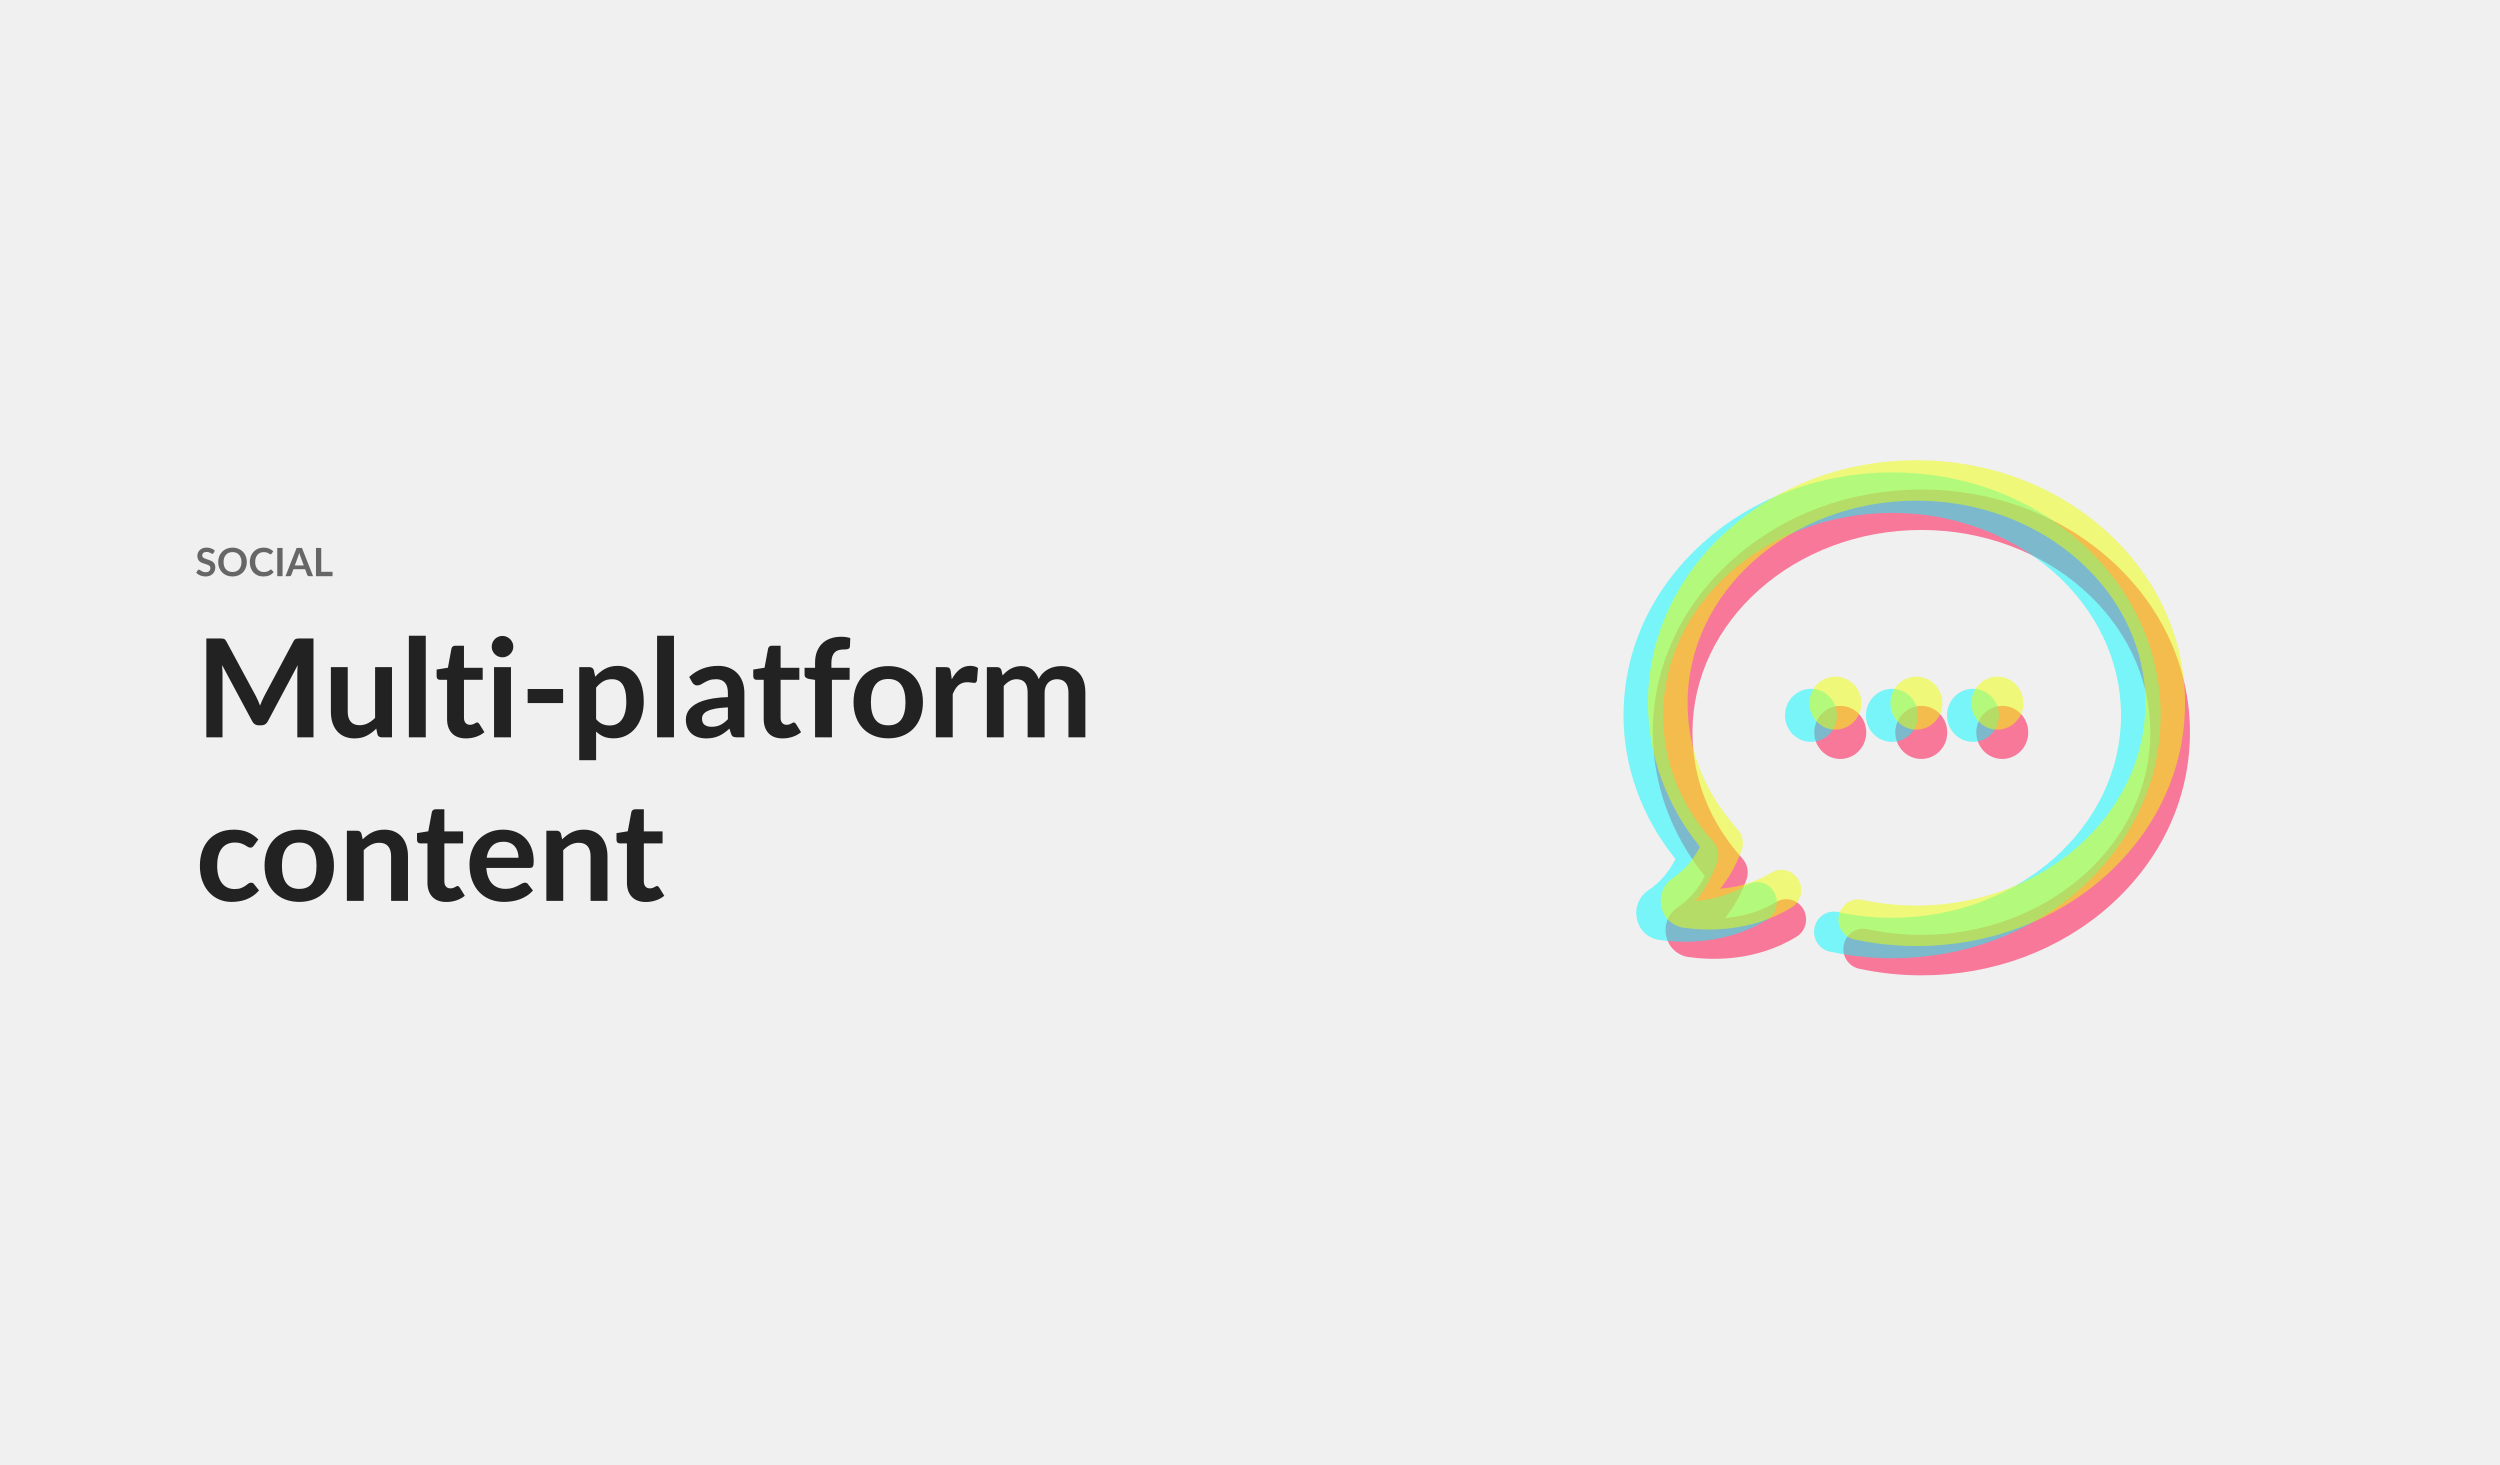
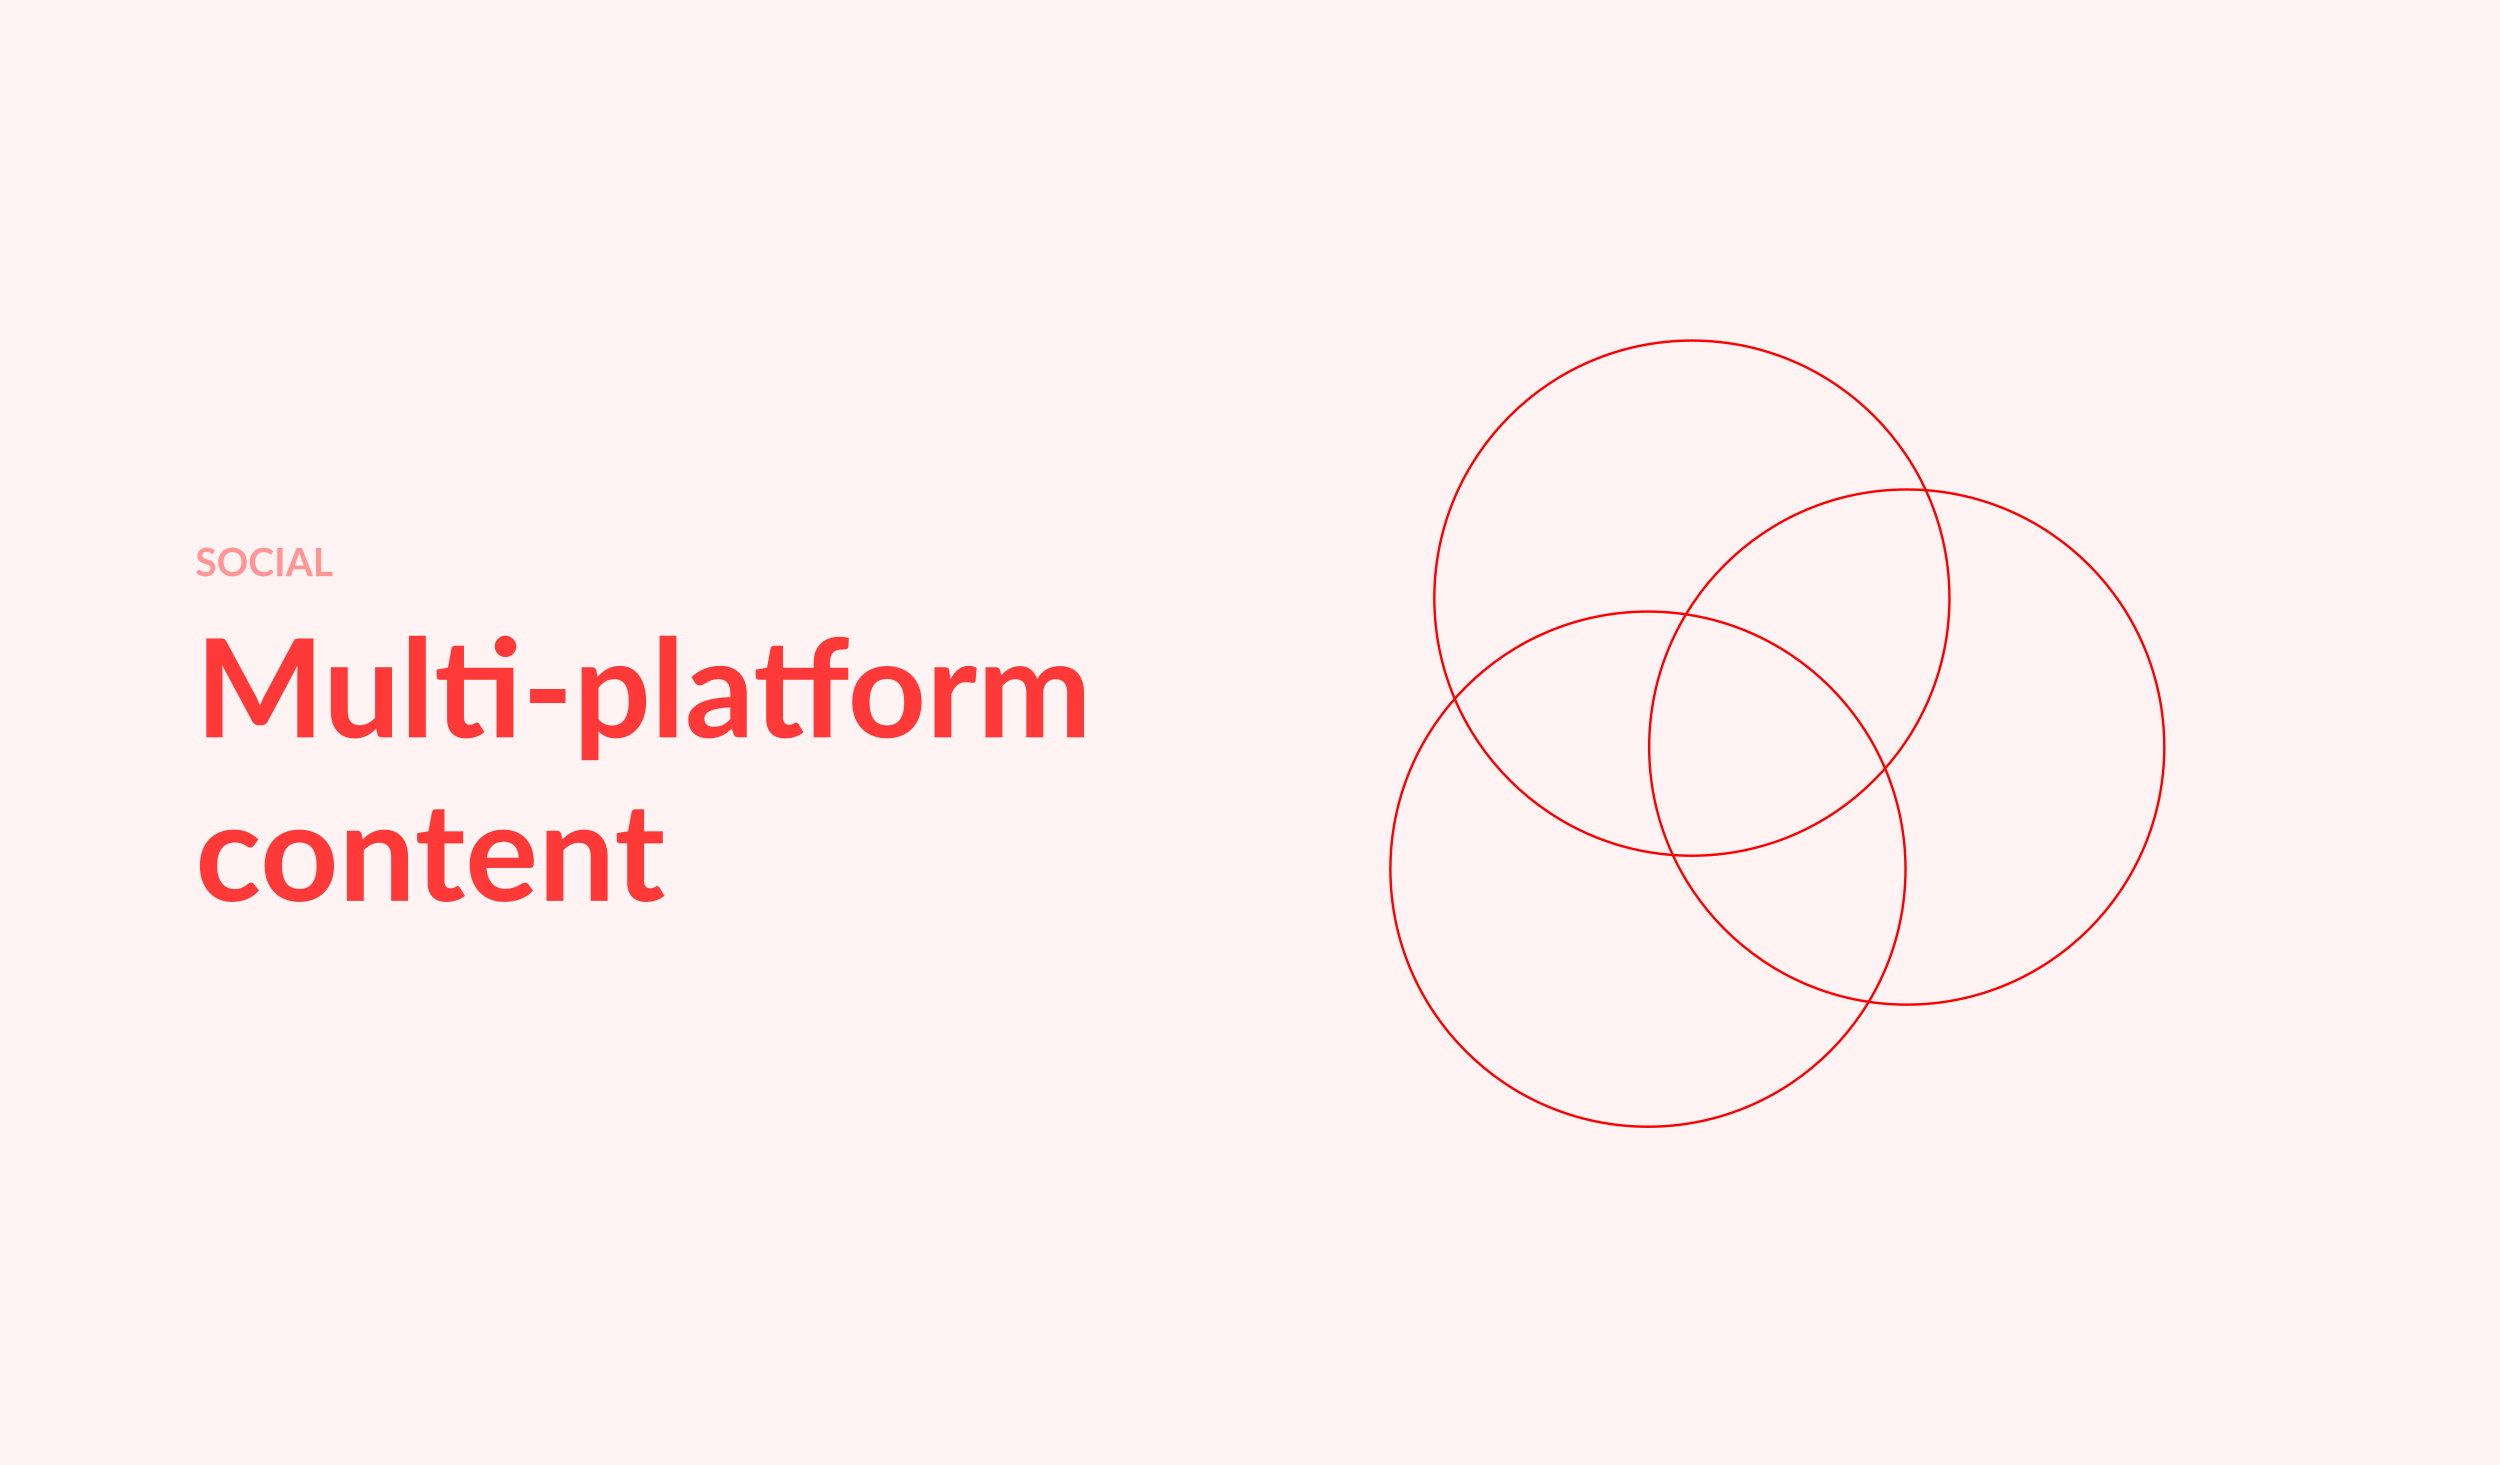
- <svg xmlns="http://www.w3.org/2000/svg" xmlns:xlink="http://www.w3.org/1999/xlink" width="1024px" height="600px" viewBox="0 0 1024 600" version="1.1">
-   <defs>
-     <path d="M110,0.5 C139.213,0.5 166.668,10.722 187.406,29.277 C208.414,48.109 220,73.203 220,100 C220,126.797 208.414,151.891 187.451,170.723 C166.713,189.278 139.213,199.5 110.045,199.5 C101.389,199.5 92.824,198.579 84.484,196.783 C80.111,195.863 77.27,191.442 78.217,186.976 C79.119,182.51 83.447,179.609 87.82,180.576 C95.033,182.142 102.516,182.924 110,182.924 C161.709,182.924 203.77,145.721 203.77,100 C203.77,54.279 161.709,17.076 110,17.076 C58.291,17.076 16.23,54.279 16.23,100 C16.23,118.97 23.307,136.881 36.742,151.707 C38.77,154.009 39.447,157.278 38.365,160.225 C36.201,166.211 33.27,171.506 29.574,176.018 C36.02,175.511 43.459,173.762 50.492,169.48 C54.324,167.131 59.328,168.421 61.627,172.334 C63.926,176.248 62.664,181.359 58.832,183.707 C42.016,193.975 23.893,193.33 14.607,191.995 C10.098,191.35 6.492,188.035 5.5,183.477 C4.463,178.873 6.311,174.222 10.189,171.644 C14.877,168.513 18.574,164.231 21.279,158.844 C7.529,141.854 0,121.134 0,100 C0,73.203 11.586,48.109 32.594,29.277 C53.332,10.722 80.787,0.5 110,0.5 Z M109.955,89.134 C115.831,89.134 120.594,93.999 120.594,100 C120.594,106.001 115.831,110.866 109.955,110.866 C104.079,110.866 99.316,106.001 99.316,100 C99.316,93.999 104.079,89.134 109.955,89.134 Z M143.135,89.134 C149.011,89.134 153.775,93.999 153.775,100 C153.775,106.001 149.011,110.866 143.135,110.866 C137.259,110.866 132.496,106.001 132.496,100 C132.496,93.999 137.259,89.134 143.135,89.134 Z M76.775,89.134 C82.651,89.134 87.414,93.999 87.414,100 C87.414,106.001 82.651,110.866 76.775,110.866 C70.899,110.866 66.135,106.001 66.135,100 C66.135,93.999 70.899,89.134 76.775,89.134 Z" id="path-1" />
-     <path d="M98,-6.5 C127.213,-6.5 154.668,3.722 175.406,22.277 C196.414,41.109 208,66.203 208,93 C208,119.797 196.414,144.891 175.451,163.723 C154.713,182.278 127.213,192.5 98.045,192.5 C89.389,192.5 80.824,191.579 72.484,189.783 C68.111,188.863 65.27,184.442 66.217,179.976 C67.119,175.51 71.447,172.609 75.82,173.576 C83.033,175.142 90.516,175.924 98,175.924 C149.709,175.924 191.77,138.721 191.77,93 C191.77,47.279 149.709,10.076 98,10.076 C46.291,10.076 4.23,47.279 4.23,93 C4.23,111.97 11.307,129.881 24.742,144.707 C26.77,147.009 27.447,150.278 26.365,153.225 C24.201,159.211 21.27,164.506 17.574,169.018 C24.02,168.511 31.459,166.762 38.492,162.48 C42.324,160.131 47.328,161.421 49.627,165.334 C51.926,169.248 50.664,174.359 46.832,176.707 C30.016,186.975 11.893,186.33 2.607,184.995 C-1.902,184.35 -5.508,181.035 -6.5,176.477 C-7.537,171.873 -5.689,167.222 -1.811,164.644 C2.877,161.513 6.574,157.231 9.279,151.844 C-4.471,134.854 -12,114.134 -12,93 C-12,66.203 -0.414,41.109 20.594,22.277 C41.332,3.722 68.787,-6.5 98,-6.5 Z M97.955,82.134 C103.831,82.134 108.594,86.999 108.594,93 C108.594,99.001 103.831,103.866 97.955,103.866 C92.079,103.866 87.316,99.001 87.316,93 C87.316,86.999 92.079,82.134 97.955,82.134 Z M131.135,82.134 C137.011,82.134 141.775,86.999 141.775,93 C141.775,99.001 137.011,103.866 131.135,103.866 C125.259,103.866 120.496,99.001 120.496,93 C120.496,86.999 125.259,82.134 131.135,82.134 Z M64.775,82.134 C70.651,82.134 75.414,86.999 75.414,93 C75.414,99.001 70.651,103.866 64.775,103.866 C58.899,103.866 54.135,99.001 54.135,93 C54.135,86.999 58.899,82.134 64.775,82.134 Z" id="path-3" />
-     <path d="M108,-11.5 C137.213,-11.5 164.668,-1.278 185.406,17.277 C206.414,36.109 218,61.203 218,88 C218,114.797 206.414,139.891 185.451,158.723 C164.713,177.278 137.213,187.5 108.045,187.5 C99.389,187.5 90.824,186.579 82.484,184.783 C78.111,183.863 75.27,179.442 76.217,174.976 C77.119,170.51 81.447,167.609 85.82,168.576 C93.033,170.142 100.516,170.924 108,170.924 C159.709,170.924 201.77,133.721 201.77,88 C201.77,42.279 159.709,5.076 108,5.076 C56.291,5.076 14.23,42.279 14.23,88 C14.23,106.97 21.307,124.881 34.742,139.707 C36.77,142.009 37.447,145.278 36.365,148.225 C34.201,154.211 31.27,159.506 27.574,164.018 C34.02,163.511 41.459,161.762 48.492,157.48 C52.324,155.131 57.328,156.421 59.627,160.334 C61.926,164.248 60.664,169.359 56.832,171.707 C40.016,181.975 21.893,181.33 12.607,179.995 C8.098,179.35 4.492,176.035 3.5,171.477 C2.463,166.873 4.311,162.222 8.189,159.644 C12.877,156.513 16.574,152.231 19.279,146.844 C5.529,129.854 -2,109.134 -2,88 C-2,61.203 9.586,36.109 30.594,17.277 C51.332,-1.278 78.787,-11.5 108,-11.5 Z M107.955,77.134 C113.831,77.134 118.594,81.999 118.594,88 C118.594,94.001 113.831,98.866 107.955,98.866 C102.079,98.866 97.316,94.001 97.316,88 C97.316,81.999 102.079,77.134 107.955,77.134 Z M141.135,77.134 C147.011,77.134 151.775,81.999 151.775,88 C151.775,94.001 147.011,98.866 141.135,98.866 C135.259,98.866 130.496,94.001 130.496,88 C130.496,81.999 135.259,77.134 141.135,77.134 Z M74.775,77.134 C80.651,77.134 85.414,81.999 85.414,88 C85.414,94.001 80.651,98.866 74.775,98.866 C68.899,98.866 64.135,94.001 64.135,88 C64.135,81.999 68.899,77.134 74.775,77.134 Z" id="path-5" />
-   </defs>
-   <g id="social_hero" stroke="none" stroke-width="1" fill="none" fill-rule="evenodd">
-     <g id="Group-2" transform="translate(677, 200)">
-       <mask id="mask-2" fill="white">
-         <use xlink:href="#path-1" />
-       </mask>
-       <use id="icon/speech-bubble-1" fill-opacity="0.5" fill="#FF0044" fill-rule="nonzero" xlink:href="#path-1" />
-       <mask id="mask-4" fill="white">
-         <use xlink:href="#path-3" />
-       </mask>
-       <use id="icon/speech-bubble-1" fill-opacity="0.5" fill="#00FBFF" fill-rule="nonzero" xlink:href="#path-3" />
-       <mask id="mask-6" fill="white">
-         <use xlink:href="#path-5" />
-       </mask>
-       <use id="icon/speech-bubble-1" fill-opacity="0.5" fill="#EEFF00" fill-rule="nonzero" xlink:href="#path-5" />
+ <svg xmlns="http://www.w3.org/2000/svg" width="1024" height="600" viewBox="0 0 1024 600" fill="none">
+   <g id="social_hero">
+     <rect width="1024" height="600" fill="#FFF3F3" />
+     <g id="Group 43">
+       <path id="Multi-platform conte" d="M128.412 261.512V302H121.776V275.848C121.776 274.803 121.832 273.673 121.944 272.46L109.708 295.448C109.129 296.549 108.243 297.1 107.048 297.1H105.984C104.789 297.1 103.903 296.549 103.324 295.448L90.948 272.376C91.004 272.992 91.051 273.599 91.088 274.196C91.125 274.793 91.144 275.344 91.144 275.848V302H84.508V261.512H90.192C90.528 261.512 90.817 261.521 91.06 261.54C91.303 261.559 91.517 261.605 91.704 261.68C91.909 261.755 92.087 261.876 92.236 262.044C92.404 262.212 92.563 262.436 92.712 262.716L104.836 285.2C105.153 285.797 105.443 286.413 105.704 287.048C105.984 287.683 106.255 288.336 106.516 289.008C106.777 288.317 107.048 287.655 107.328 287.02C107.608 286.367 107.907 285.741 108.224 285.144L120.18 262.716C120.329 262.436 120.488 262.212 120.656 262.044C120.824 261.876 121.001 261.755 121.188 261.68C121.393 261.605 121.617 261.559 121.86 261.54C122.103 261.521 122.392 261.512 122.728 261.512H128.412ZM160.559 273.272V302H156.331C155.416 302 154.837 301.58 154.595 300.74L154.119 298.444C152.943 299.639 151.645 300.609 150.227 301.356C148.808 302.084 147.137 302.448 145.215 302.448C143.647 302.448 142.256 302.187 141.043 301.664C139.848 301.123 138.84 300.367 138.019 299.396C137.197 298.425 136.572 297.277 136.143 295.952C135.732 294.608 135.527 293.133 135.527 291.528V273.272H142.443V291.528C142.443 293.283 142.844 294.645 143.647 295.616C144.468 296.568 145.691 297.044 147.315 297.044C148.509 297.044 149.629 296.783 150.675 296.26C151.72 295.719 152.709 294.981 153.643 294.048V273.272H160.559ZM174.416 260.392V302H167.5V260.392H174.416ZM210.287 302H203.371V278.452H190.043V294.02C190.043 294.916 190.257 295.616 190.687 296.12C191.135 296.624 191.741 296.876 192.507 296.876C192.936 296.876 193.291 296.829 193.571 296.736C193.869 296.624 194.121 296.512 194.327 296.4C194.551 296.288 194.747 296.185 194.915 296.092C195.083 295.98 195.251 295.924 195.419 295.924C195.624 295.924 195.792 295.98 195.923 296.092C196.053 296.185 196.193 296.335 196.343 296.54L198.415 299.9C197.407 300.74 196.249 301.375 194.943 301.804C193.636 302.233 192.283 302.448 190.883 302.448C188.381 302.448 186.459 301.748 185.115 300.348C183.789 298.929 183.127 296.979 183.127 294.496V278.452H180.187C179.813 278.452 179.496 278.331 179.235 278.088C178.973 277.845 178.843 277.481 178.843 276.996V274.252L183.463 273.468L184.919 265.656C185.012 265.283 185.189 264.993 185.451 264.788C185.712 264.583 186.048 264.48 186.459 264.48H190.043V273.524H210.287V302ZM211.491 264.788C211.491 265.385 211.369 265.955 211.127 266.496C210.884 267.019 210.557 267.476 210.147 267.868C209.755 268.26 209.279 268.577 208.719 268.82C208.177 269.044 207.599 269.156 206.983 269.156C206.385 269.156 205.825 269.044 205.303 268.82C204.78 268.577 204.323 268.26 203.931 267.868C203.539 267.476 203.221 267.019 202.979 266.496C202.755 265.955 202.643 265.385 202.643 264.788C202.643 264.172 202.755 263.603 202.979 263.08C203.221 262.539 203.539 262.072 203.931 261.68C204.323 261.269 204.78 260.952 205.303 260.728C205.825 260.485 206.385 260.364 206.983 260.364C207.599 260.364 208.177 260.485 208.719 260.728C209.279 260.952 209.755 261.269 210.147 261.68C210.557 262.072 210.884 262.539 211.127 263.08C211.369 263.603 211.491 264.172 211.491 264.788ZM217.122 282.204H231.626V287.972H217.122V282.204ZM245.152 294.552C245.936 295.504 246.786 296.176 247.7 296.568C248.634 296.96 249.642 297.156 250.724 297.156C251.77 297.156 252.712 296.96 253.552 296.568C254.392 296.176 255.102 295.579 255.68 294.776C256.278 293.973 256.735 292.965 257.052 291.752C257.37 290.52 257.528 289.073 257.528 287.412C257.528 285.732 257.388 284.313 257.108 283.156C256.847 281.98 256.464 281.028 255.96 280.3C255.456 279.572 254.84 279.04 254.112 278.704C253.403 278.368 252.591 278.2 251.676 278.2C250.239 278.2 249.016 278.508 248.008 279.124C247 279.721 246.048 280.571 245.152 281.672V294.552ZM244.788 277.192C245.964 275.867 247.299 274.793 248.792 273.972C250.286 273.151 252.04 272.74 254.056 272.74C255.624 272.74 257.052 273.067 258.34 273.72C259.647 274.373 260.767 275.325 261.7 276.576C262.652 277.808 263.38 279.339 263.884 281.168C264.407 282.979 264.668 285.06 264.668 287.412C264.668 289.559 264.379 291.547 263.8 293.376C263.222 295.205 262.391 296.792 261.308 298.136C260.244 299.48 258.947 300.535 257.416 301.3C255.904 302.047 254.206 302.42 252.32 302.42C250.715 302.42 249.343 302.177 248.204 301.692C247.066 301.188 246.048 300.497 245.152 299.62V311.38H238.236V273.272H242.464C243.36 273.272 243.948 273.692 244.228 274.532L244.788 277.192ZM277.064 260.392V302H270.148V260.392H277.064ZM299.131 289.736C297.134 289.829 295.454 290.007 294.091 290.268C292.728 290.511 291.636 290.828 290.815 291.22C289.994 291.612 289.406 292.069 289.051 292.592C288.696 293.115 288.519 293.684 288.519 294.3C288.519 295.513 288.874 296.381 289.583 296.904C290.311 297.427 291.254 297.688 292.411 297.688C293.83 297.688 295.052 297.436 296.079 296.932C297.124 296.409 298.142 295.625 299.131 294.58V289.736ZM283.283 277.276C286.587 274.252 290.563 272.74 295.211 272.74C296.891 272.74 298.394 273.02 299.719 273.58C301.044 274.121 302.164 274.887 303.079 275.876C303.994 276.847 304.684 278.013 305.151 279.376C305.636 280.739 305.879 282.232 305.879 283.856V302H302.743C302.09 302 301.586 301.907 301.231 301.72C300.876 301.515 300.596 301.113 300.391 300.516L299.775 298.444C299.047 299.097 298.338 299.676 297.647 300.18C296.956 300.665 296.238 301.076 295.491 301.412C294.744 301.748 293.942 302 293.083 302.168C292.243 302.355 291.31 302.448 290.283 302.448C289.07 302.448 287.95 302.289 286.923 301.972C285.896 301.636 285.01 301.141 284.263 300.488C283.516 299.835 282.938 299.023 282.527 298.052C282.116 297.081 281.911 295.952 281.911 294.664C281.911 293.936 282.032 293.217 282.275 292.508C282.518 291.78 282.91 291.089 283.451 290.436C284.011 289.783 284.73 289.167 285.607 288.588C286.484 288.009 287.558 287.505 288.827 287.076C290.115 286.647 291.608 286.301 293.307 286.04C295.006 285.76 296.947 285.592 299.131 285.536V283.856C299.131 281.933 298.72 280.515 297.899 279.6C297.078 278.667 295.892 278.2 294.343 278.2C293.223 278.2 292.29 278.331 291.543 278.592C290.815 278.853 290.171 279.152 289.611 279.488C289.051 279.805 288.538 280.095 288.071 280.356C287.623 280.617 287.119 280.748 286.559 280.748C286.074 280.748 285.663 280.627 285.327 280.384C284.991 280.123 284.72 279.824 284.515 279.488L283.283 277.276ZM333.262 302V278.452H320.746V294.02C320.746 294.916 320.96 295.616 321.39 296.12C321.838 296.624 322.444 296.876 323.21 296.876C323.639 296.876 323.994 296.829 324.274 296.736C324.572 296.624 324.824 296.512 325.03 296.4C325.254 296.288 325.45 296.185 325.618 296.092C325.786 295.98 325.954 295.924 326.122 295.924C326.327 295.924 326.495 295.98 326.626 296.092C326.756 296.185 326.896 296.335 327.046 296.54L329.118 299.9C328.11 300.74 326.952 301.375 325.646 301.804C324.339 302.233 322.986 302.448 321.586 302.448C319.084 302.448 317.162 301.748 315.818 300.348C314.492 298.929 313.83 296.979 313.83 294.496V278.452H310.89C310.516 278.452 310.199 278.331 309.938 278.088C309.676 277.845 309.546 277.481 309.546 276.996V274.252L314.166 273.496L315.622 265.656C315.715 265.283 315.892 264.993 316.154 264.788C316.415 264.583 316.751 264.48 317.162 264.48H320.746V273.524H333.262V271.396C333.262 269.753 333.504 268.279 333.99 266.972C334.494 265.665 335.203 264.555 336.118 263.64C337.051 262.725 338.18 262.025 339.506 261.54C340.831 261.055 342.324 260.812 343.986 260.812C345.311 260.812 346.543 260.989 347.682 261.344L347.542 264.816C347.523 265.077 347.448 265.292 347.318 265.46C347.187 265.609 347.01 265.731 346.786 265.824C346.58 265.899 346.338 265.955 346.058 265.992C345.778 266.011 345.479 266.02 345.162 266.02C344.34 266.02 343.603 266.113 342.95 266.3C342.315 266.468 341.774 266.776 341.326 267.224C340.878 267.653 340.532 268.232 340.29 268.96C340.066 269.669 339.954 270.556 339.954 271.62V273.524H347.43V278.452H340.178V302H333.262ZM363.331 272.824C365.459 272.824 367.391 273.169 369.127 273.86C370.882 274.551 372.375 275.531 373.607 276.8C374.858 278.069 375.819 279.619 376.491 281.448C377.163 283.277 377.499 285.321 377.499 287.58C377.499 289.857 377.163 291.911 376.491 293.74C375.819 295.569 374.858 297.128 373.607 298.416C372.375 299.704 370.882 300.693 369.127 301.384C367.391 302.075 365.459 302.42 363.331 302.42C361.184 302.42 359.234 302.075 357.479 301.384C355.724 300.693 354.222 299.704 352.971 298.416C351.739 297.128 350.778 295.569 350.087 293.74C349.415 291.911 349.079 289.857 349.079 287.58C349.079 285.321 349.415 283.277 350.087 281.448C350.778 279.619 351.739 278.069 352.971 276.8C354.222 275.531 355.724 274.551 357.479 273.86C359.234 273.169 361.184 272.824 363.331 272.824ZM363.331 297.1C365.72 297.1 367.484 296.297 368.623 294.692C369.78 293.087 370.359 290.735 370.359 287.636C370.359 284.537 369.78 282.176 368.623 280.552C367.484 278.928 365.72 278.116 363.331 278.116C360.904 278.116 359.103 278.937 357.927 280.58C356.77 282.204 356.191 284.556 356.191 287.636C356.191 290.716 356.77 293.068 357.927 294.692C359.103 296.297 360.904 297.1 363.331 297.1ZM389.299 278.256C390.195 276.539 391.259 275.195 392.491 274.224C393.723 273.235 395.179 272.74 396.859 272.74C398.185 272.74 399.249 273.029 400.051 273.608L399.603 278.788C399.51 279.124 399.37 279.367 399.183 279.516C399.015 279.647 398.782 279.712 398.483 279.712C398.203 279.712 397.783 279.665 397.223 279.572C396.682 279.479 396.15 279.432 395.627 279.432C394.862 279.432 394.181 279.544 393.583 279.768C392.986 279.992 392.445 280.319 391.959 280.748C391.493 281.159 391.073 281.663 390.699 282.26C390.345 282.857 390.009 283.539 389.691 284.304V302H382.775V273.272H386.835C387.545 273.272 388.039 273.403 388.319 273.664C388.599 273.907 388.786 274.355 388.879 275.008L389.299 278.256ZM403.666 302V273.272H407.894C408.79 273.272 409.378 273.692 409.658 274.532L410.106 276.66C410.61 276.1 411.133 275.587 411.674 275.12C412.234 274.653 412.822 274.252 413.438 273.916C414.073 273.58 414.745 273.319 415.454 273.132C416.182 272.927 416.975 272.824 417.834 272.824C419.645 272.824 421.129 273.319 422.286 274.308C423.462 275.279 424.339 276.576 424.918 278.2C425.366 277.248 425.926 276.436 426.598 275.764C427.27 275.073 428.007 274.513 428.81 274.084C429.613 273.655 430.462 273.337 431.358 273.132C432.273 272.927 433.187 272.824 434.102 272.824C435.689 272.824 437.098 273.067 438.33 273.552C439.562 274.037 440.598 274.747 441.438 275.68C442.278 276.613 442.913 277.752 443.342 279.096C443.79 280.44 444.014 281.98 444.014 283.716V302H437.098V283.716C437.098 281.887 436.697 280.515 435.894 279.6C435.091 278.667 433.915 278.2 432.366 278.2C431.657 278.2 430.994 278.321 430.378 278.564C429.781 278.807 429.249 279.161 428.782 279.628C428.334 280.076 427.979 280.645 427.718 281.336C427.457 282.027 427.326 282.82 427.326 283.716V302H420.382V283.716C420.382 281.793 419.99 280.393 419.206 279.516C418.441 278.639 417.311 278.2 415.818 278.2C414.81 278.2 413.867 278.452 412.99 278.956C412.131 279.441 411.329 280.113 410.582 280.972V302H403.666ZM103.996 346.348C103.791 346.609 103.585 346.815 103.38 346.964C103.193 347.113 102.913 347.188 102.54 347.188C102.185 347.188 101.84 347.085 101.504 346.88C101.168 346.656 100.767 346.413 100.3 346.152C99.833 345.872 99.273 345.629 98.62 345.424C97.985 345.2 97.192 345.088 96.24 345.088C95.027 345.088 93.963 345.312 93.048 345.76C92.133 346.189 91.368 346.815 90.752 347.636C90.155 348.457 89.707 349.456 89.408 350.632C89.109 351.789 88.96 353.105 88.96 354.58C88.96 356.111 89.119 357.473 89.436 358.668C89.772 359.863 90.248 360.871 90.864 361.692C91.48 362.495 92.227 363.111 93.104 363.54C93.981 363.951 94.971 364.156 96.072 364.156C97.173 364.156 98.06 364.025 98.732 363.764C99.423 363.484 100.001 363.185 100.468 362.868C100.935 362.532 101.336 362.233 101.672 361.972C102.027 361.692 102.419 361.552 102.848 361.552C103.408 361.552 103.828 361.767 104.108 362.196L106.096 364.716C105.331 365.612 104.5 366.368 103.604 366.984C102.708 367.581 101.775 368.067 100.804 368.44C99.852 368.795 98.863 369.047 97.836 369.196C96.828 369.345 95.82 369.42 94.812 369.42C93.039 369.42 91.368 369.093 89.8 368.44C88.232 367.768 86.86 366.797 85.684 365.528C84.508 364.259 83.575 362.709 82.884 360.88C82.212 359.032 81.876 356.932 81.876 354.58C81.876 352.471 82.175 350.52 82.772 348.728C83.388 346.917 84.284 345.359 85.46 344.052C86.636 342.727 88.092 341.691 89.828 340.944C91.564 340.197 93.561 339.824 95.82 339.824C97.967 339.824 99.843 340.169 101.448 340.86C103.072 341.551 104.528 342.54 105.816 343.828L103.996 346.348ZM122.651 339.824C124.779 339.824 126.711 340.169 128.447 340.86C130.202 341.551 131.695 342.531 132.927 343.8C134.178 345.069 135.139 346.619 135.811 348.448C136.483 350.277 136.819 352.321 136.819 354.58C136.819 356.857 136.483 358.911 135.811 360.74C135.139 362.569 134.178 364.128 132.927 365.416C131.695 366.704 130.202 367.693 128.447 368.384C126.711 369.075 124.779 369.42 122.651 369.42C120.505 369.42 118.554 369.075 116.799 368.384C115.045 367.693 113.542 366.704 112.291 365.416C111.059 364.128 110.098 362.569 109.407 360.74C108.735 358.911 108.399 356.857 108.399 354.58C108.399 352.321 108.735 350.277 109.407 348.448C110.098 346.619 111.059 345.069 112.291 343.8C113.542 342.531 115.045 341.551 116.799 340.86C118.554 340.169 120.505 339.824 122.651 339.824ZM122.651 364.1C125.041 364.1 126.805 363.297 127.943 361.692C129.101 360.087 129.679 357.735 129.679 354.636C129.679 351.537 129.101 349.176 127.943 347.552C126.805 345.928 125.041 345.116 122.651 345.116C120.225 345.116 118.423 345.937 117.247 347.58C116.09 349.204 115.511 351.556 115.511 354.636C115.511 357.716 116.09 360.068 117.247 361.692C118.423 363.297 120.225 364.1 122.651 364.1ZM148.564 343.8C149.142 343.221 149.749 342.689 150.384 342.204C151.037 341.7 151.718 341.28 152.428 340.944C153.156 340.589 153.93 340.319 154.752 340.132C155.573 339.927 156.469 339.824 157.44 339.824C159.008 339.824 160.398 340.095 161.612 340.636C162.825 341.159 163.833 341.905 164.636 342.876C165.457 343.828 166.073 344.976 166.484 346.32C166.913 347.645 167.128 349.111 167.128 350.716V369H160.212V350.716C160.212 348.961 159.81 347.608 159.008 346.656C158.205 345.685 156.982 345.2 155.34 345.2C154.145 345.2 153.025 345.471 151.98 346.012C150.934 346.553 149.945 347.291 149.012 348.224V369H142.096V340.272H146.324C147.22 340.272 147.808 340.692 148.088 341.532L148.564 343.8ZM182.898 369.448C180.397 369.448 178.474 368.748 177.13 367.348C175.805 365.929 175.142 363.979 175.142 361.496V345.452H172.202C171.829 345.452 171.512 345.331 171.25 345.088C170.989 344.845 170.858 344.481 170.858 343.996V341.252L175.478 340.496L176.934 332.656C177.028 332.283 177.205 331.993 177.466 331.788C177.728 331.583 178.064 331.48 178.474 331.48H182.058V340.524H189.73V345.452H182.058V361.02C182.058 361.916 182.273 362.616 182.702 363.12C183.15 363.624 183.757 363.876 184.522 363.876C184.952 363.876 185.306 363.829 185.586 363.736C185.885 363.624 186.137 363.512 186.342 363.4C186.566 363.288 186.762 363.185 186.93 363.092C187.098 362.98 187.266 362.924 187.434 362.924C187.64 362.924 187.808 362.98 187.938 363.092C188.069 363.185 188.209 363.335 188.358 363.54L190.43 366.9C189.422 367.74 188.265 368.375 186.958 368.804C185.652 369.233 184.298 369.448 182.898 369.448ZM212.447 351.332C212.447 350.436 212.317 349.596 212.055 348.812C211.813 348.009 211.439 347.309 210.935 346.712C210.431 346.115 209.787 345.648 209.003 345.312C208.238 344.957 207.342 344.78 206.315 344.78C204.318 344.78 202.741 345.349 201.583 346.488C200.445 347.627 199.717 349.241 199.399 351.332H212.447ZM199.259 355.504C199.371 356.979 199.633 358.257 200.043 359.34C200.454 360.404 200.995 361.291 201.667 362C202.339 362.691 203.133 363.213 204.047 363.568C204.981 363.904 206.007 364.072 207.127 364.072C208.247 364.072 209.209 363.941 210.011 363.68C210.833 363.419 211.542 363.129 212.139 362.812C212.755 362.495 213.287 362.205 213.735 361.944C214.202 361.683 214.65 361.552 215.079 361.552C215.658 361.552 216.087 361.767 216.367 362.196L218.355 364.716C217.59 365.612 216.731 366.368 215.779 366.984C214.827 367.581 213.829 368.067 212.783 368.44C211.757 368.795 210.702 369.047 209.619 369.196C208.555 369.345 207.519 369.42 206.511 369.42C204.514 369.42 202.657 369.093 200.939 368.44C199.222 367.768 197.729 366.788 196.459 365.5C195.19 364.193 194.191 362.588 193.463 360.684C192.735 358.761 192.371 356.54 192.371 354.02C192.371 352.06 192.689 350.221 193.323 348.504C193.958 346.768 194.863 345.265 196.039 343.996C197.234 342.708 198.681 341.691 200.379 340.944C202.097 340.197 204.029 339.824 206.175 339.824C207.986 339.824 209.657 340.113 211.187 340.692C212.718 341.271 214.034 342.12 215.135 343.24C216.237 344.341 217.095 345.704 217.711 347.328C218.346 348.933 218.663 350.772 218.663 352.844C218.663 353.889 218.551 354.599 218.327 354.972C218.103 355.327 217.674 355.504 217.039 355.504H199.259ZM230.322 343.8C230.9 343.221 231.507 342.689 232.142 342.204C232.795 341.7 233.476 341.28 234.186 340.944C234.914 340.589 235.688 340.319 236.51 340.132C237.331 339.927 238.227 339.824 239.198 339.824C240.766 339.824 242.156 340.095 243.37 340.636C244.583 341.159 245.591 341.905 246.394 342.876C247.215 343.828 247.831 344.976 248.242 346.32C248.671 347.645 248.886 349.111 248.886 350.716V369H241.97V350.716C241.97 348.961 241.568 347.608 240.766 346.656C239.963 345.685 238.74 345.2 237.098 345.2C235.903 345.2 234.783 345.471 233.738 346.012C232.692 346.553 231.703 347.291 230.77 348.224V369H223.854V340.272H228.082C228.978 340.272 229.566 340.692 229.846 341.532L230.322 343.8ZM264.656 369.448C262.155 369.448 260.232 368.748 258.888 367.348C257.563 365.929 256.9 363.979 256.9 361.496V345.452H253.96C253.587 345.452 253.269 345.331 253.008 345.088C252.747 344.845 252.616 344.481 252.616 343.996V341.252L257.236 340.496L258.692 332.656C258.785 332.283 258.963 331.993 259.224 331.788C259.485 331.583 259.821 331.48 260.232 331.48H263.816V340.524H271.488V345.452H263.816V361.02C263.816 361.916 264.031 362.616 264.46 363.12C264.908 363.624 265.515 363.876 266.28 363.876C266.709 363.876 267.064 363.829 267.344 363.736C267.643 363.624 267.895 363.512 268.1 363.4C268.324 363.288 268.52 363.185 268.688 363.092C268.856 362.98 269.024 362.924 269.192 362.924C269.397 362.924 269.565 362.98 269.696 363.092C269.827 363.185 269.967 363.335 270.116 363.54L272.188 366.9C271.18 367.74 270.023 368.375 268.716 368.804C267.409 369.233 266.056 369.448 264.656 369.448Z" fill="#FF3838" />
+       <path id="SOCIAL" d="M87.448 226.536C87.384 226.648 87.315 226.731 87.24 226.784C87.171 226.832 87.083 226.856 86.976 226.856C86.864 226.856 86.741 226.816 86.608 226.736C86.48 226.651 86.325 226.557 86.144 226.456C85.963 226.355 85.749 226.264 85.504 226.184C85.264 226.099 84.979 226.056 84.648 226.056C84.349 226.056 84.088 226.093 83.864 226.168C83.64 226.237 83.451 226.336 83.296 226.464C83.147 226.592 83.035 226.747 82.96 226.928C82.885 227.104 82.848 227.299 82.848 227.512C82.848 227.784 82.923 228.011 83.072 228.192C83.227 228.373 83.429 228.528 83.68 228.656C83.931 228.784 84.216 228.899 84.536 229C84.856 229.101 85.184 229.211 85.52 229.328C85.856 229.44 86.184 229.573 86.504 229.728C86.824 229.877 87.109 230.069 87.36 230.304C87.611 230.533 87.811 230.816 87.96 231.152C88.115 231.488 88.192 231.896 88.192 232.376C88.192 232.899 88.101 233.389 87.92 233.848C87.744 234.301 87.483 234.699 87.136 235.04C86.795 235.376 86.376 235.643 85.88 235.84C85.384 236.032 84.816 236.128 84.176 236.128C83.808 236.128 83.445 236.091 83.088 236.016C82.731 235.947 82.387 235.845 82.056 235.712C81.731 235.579 81.424 235.419 81.136 235.232C80.848 235.045 80.592 234.837 80.368 234.608L81 233.576C81.053 233.501 81.123 233.44 81.208 233.392C81.293 233.339 81.384 233.312 81.48 233.312C81.613 233.312 81.757 233.368 81.912 233.48C82.067 233.587 82.251 233.707 82.464 233.84C82.677 233.973 82.925 234.096 83.208 234.208C83.496 234.315 83.84 234.368 84.24 234.368C84.853 234.368 85.328 234.224 85.664 233.936C86 233.643 86.168 233.224 86.168 232.68C86.168 232.376 86.091 232.128 85.936 231.936C85.787 231.744 85.587 231.584 85.336 231.456C85.085 231.323 84.8 231.211 84.48 231.12C84.16 231.029 83.835 230.931 83.504 230.824C83.173 230.717 82.848 230.589 82.528 230.44C82.208 230.291 81.923 230.096 81.672 229.856C81.421 229.616 81.219 229.317 81.064 228.96C80.915 228.597 80.84 228.152 80.84 227.624C80.84 227.203 80.923 226.792 81.088 226.392C81.259 225.992 81.504 225.637 81.824 225.328C82.144 225.019 82.539 224.771 83.008 224.584C83.477 224.397 84.016 224.304 84.624 224.304C85.307 224.304 85.936 224.411 86.512 224.624C87.088 224.837 87.579 225.136 87.984 225.52L87.448 226.536ZM101.101 230.216C101.101 231.064 100.96 231.851 100.677 232.576C100.4 233.296 100.005 233.92 99.493 234.448C98.981 234.976 98.365 235.389 97.645 235.688C96.925 235.981 96.125 236.128 95.245 236.128C94.371 236.128 93.573 235.981 92.853 235.688C92.133 235.389 91.515 234.976 90.997 234.448C90.485 233.92 90.088 233.296 89.805 232.576C89.523 231.851 89.381 231.064 89.381 230.216C89.381 229.368 89.523 228.584 89.805 227.864C90.088 227.139 90.485 226.512 90.997 225.984C91.515 225.456 92.133 225.045 92.853 224.752C93.573 224.453 94.371 224.304 95.245 224.304C95.832 224.304 96.384 224.373 96.901 224.512C97.419 224.645 97.893 224.837 98.325 225.088C98.757 225.333 99.144 225.635 99.485 225.992C99.832 226.344 100.125 226.739 100.365 227.176C100.605 227.613 100.787 228.088 100.909 228.6C101.037 229.112 101.101 229.651 101.101 230.216ZM98.901 230.216C98.901 229.581 98.816 229.013 98.645 228.512C98.475 228.005 98.232 227.576 97.917 227.224C97.603 226.872 97.219 226.603 96.765 226.416C96.317 226.229 95.811 226.136 95.245 226.136C94.68 226.136 94.171 226.229 93.717 226.416C93.269 226.603 92.885 226.872 92.565 227.224C92.251 227.576 92.008 228.005 91.837 228.512C91.667 229.013 91.581 229.581 91.581 230.216C91.581 230.851 91.667 231.421 91.837 231.928C92.008 232.429 92.251 232.856 92.565 233.208C92.885 233.555 93.269 233.821 93.717 234.008C94.171 234.195 94.68 234.288 95.245 234.288C95.811 234.288 96.317 234.195 96.765 234.008C97.219 233.821 97.603 233.555 97.917 233.208C98.232 232.856 98.475 232.429 98.645 231.928C98.816 231.421 98.901 230.851 98.901 230.216ZM110.935 233.272C111.052 233.272 111.156 233.317 111.247 233.408L112.095 234.328C111.626 234.909 111.047 235.355 110.359 235.664C109.676 235.973 108.855 236.128 107.895 236.128C107.036 236.128 106.263 235.981 105.575 235.688C104.892 235.395 104.308 234.987 103.823 234.464C103.338 233.941 102.964 233.317 102.703 232.592C102.447 231.867 102.319 231.075 102.319 230.216C102.319 229.347 102.458 228.552 102.735 227.832C103.012 227.107 103.402 226.483 103.903 225.96C104.41 225.437 105.012 225.032 105.711 224.744C106.41 224.451 107.183 224.304 108.031 224.304C108.874 224.304 109.62 224.443 110.271 224.72C110.927 224.997 111.484 225.36 111.943 225.808L111.223 226.808C111.18 226.872 111.124 226.928 111.055 226.976C110.991 227.024 110.9 227.048 110.783 227.048C110.703 227.048 110.62 227.027 110.535 226.984C110.45 226.936 110.356 226.88 110.255 226.816C110.154 226.747 110.036 226.672 109.903 226.592C109.77 226.512 109.615 226.44 109.439 226.376C109.263 226.307 109.058 226.251 108.823 226.208C108.594 226.16 108.327 226.136 108.023 226.136C107.506 226.136 107.031 226.229 106.599 226.416C106.172 226.597 105.804 226.864 105.495 227.216C105.186 227.563 104.946 227.989 104.775 228.496C104.604 228.997 104.519 229.571 104.519 230.216C104.519 230.867 104.61 231.445 104.791 231.952C104.978 232.459 105.228 232.885 105.543 233.232C105.858 233.579 106.228 233.845 106.655 234.032C107.082 234.213 107.54 234.304 108.031 234.304C108.324 234.304 108.588 234.288 108.823 234.256C109.063 234.224 109.282 234.173 109.479 234.104C109.682 234.035 109.871 233.947 110.047 233.84C110.228 233.728 110.407 233.592 110.583 233.432C110.636 233.384 110.692 233.347 110.751 233.32C110.81 233.288 110.871 233.272 110.935 233.272ZM115.729 236H113.569V224.432H115.729V236ZM124.431 231.632L123.023 227.784C122.954 227.613 122.882 227.411 122.807 227.176C122.733 226.941 122.658 226.688 122.583 226.416C122.514 226.688 122.442 226.944 122.367 227.184C122.293 227.419 122.221 227.624 122.151 227.8L120.751 231.632H124.431ZM128.231 236H126.567C126.381 236 126.229 235.955 126.111 235.864C125.994 235.768 125.906 235.651 125.847 235.512L124.983 233.152H120.191L119.327 235.512C119.285 235.635 119.202 235.747 119.079 235.848C118.957 235.949 118.805 236 118.623 236H116.943L121.495 224.432H123.687L128.231 236ZM136.205 234.224V236H129.429V224.432H131.581V234.224H136.205Z" fill="#FF3838" fill-opacity="0.5" />
    </g>
-     <g id="Group-43" transform="translate(80, 220)" font-family="Lato-Bold, Lato" font-weight="bold">
-       <text id="Multi-platform-conte" font-size="56" fill="#222222">
-         <tspan x="0" y="82">Multi-platform </tspan>
-         <tspan x="0" y="149">content</tspan>
-       </text>
-       <text id="SOCIAL" font-size="16" fill="#666666">
-         <tspan x="0" y="16">SOCIAL</tspan>
-       </text>
-     </g>
+     <rect id="Rectangle 3" x="587.5" y="139.5" width="211" height="211" rx="105.5" stroke="#FF0000" />
+     <rect id="Rectangle 4" x="675.5" y="200.5" width="211" height="211" rx="105.5" stroke="#FF0000" />
+     <rect id="Rectangle 5" x="569.5" y="250.5" width="211" height="211" rx="105.5" stroke="#FF0000" />
  </g>
</svg>
